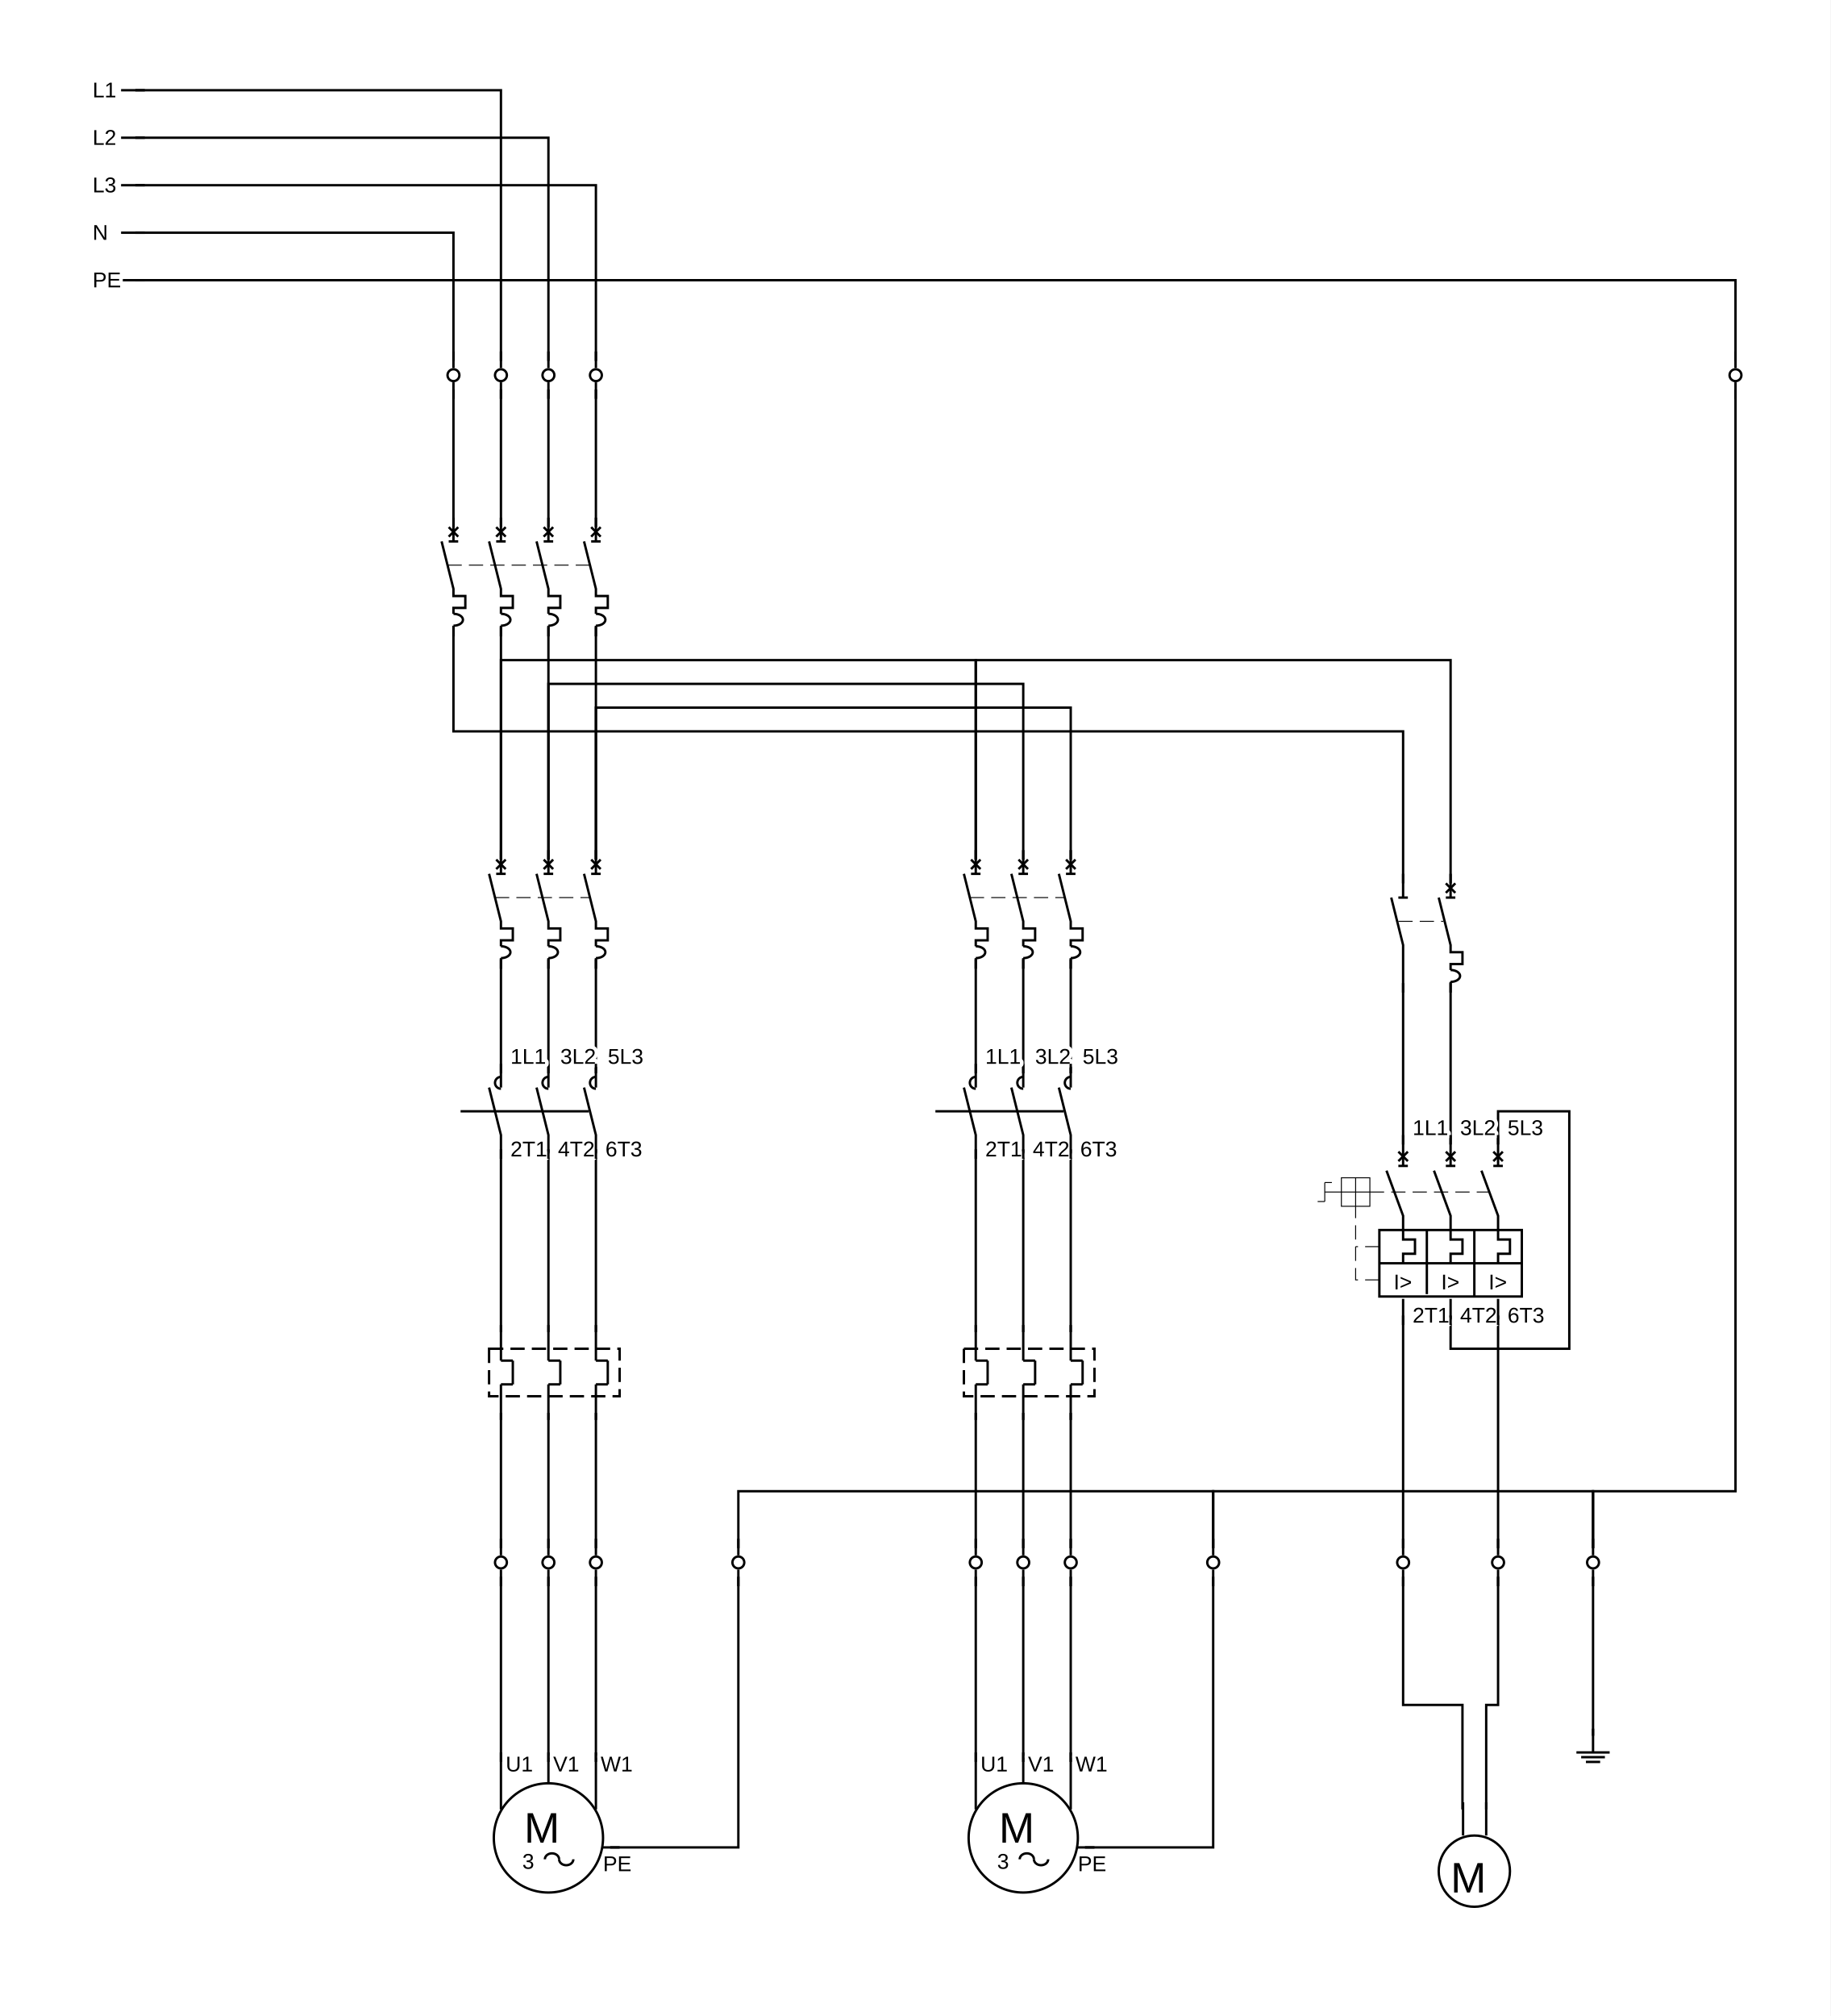
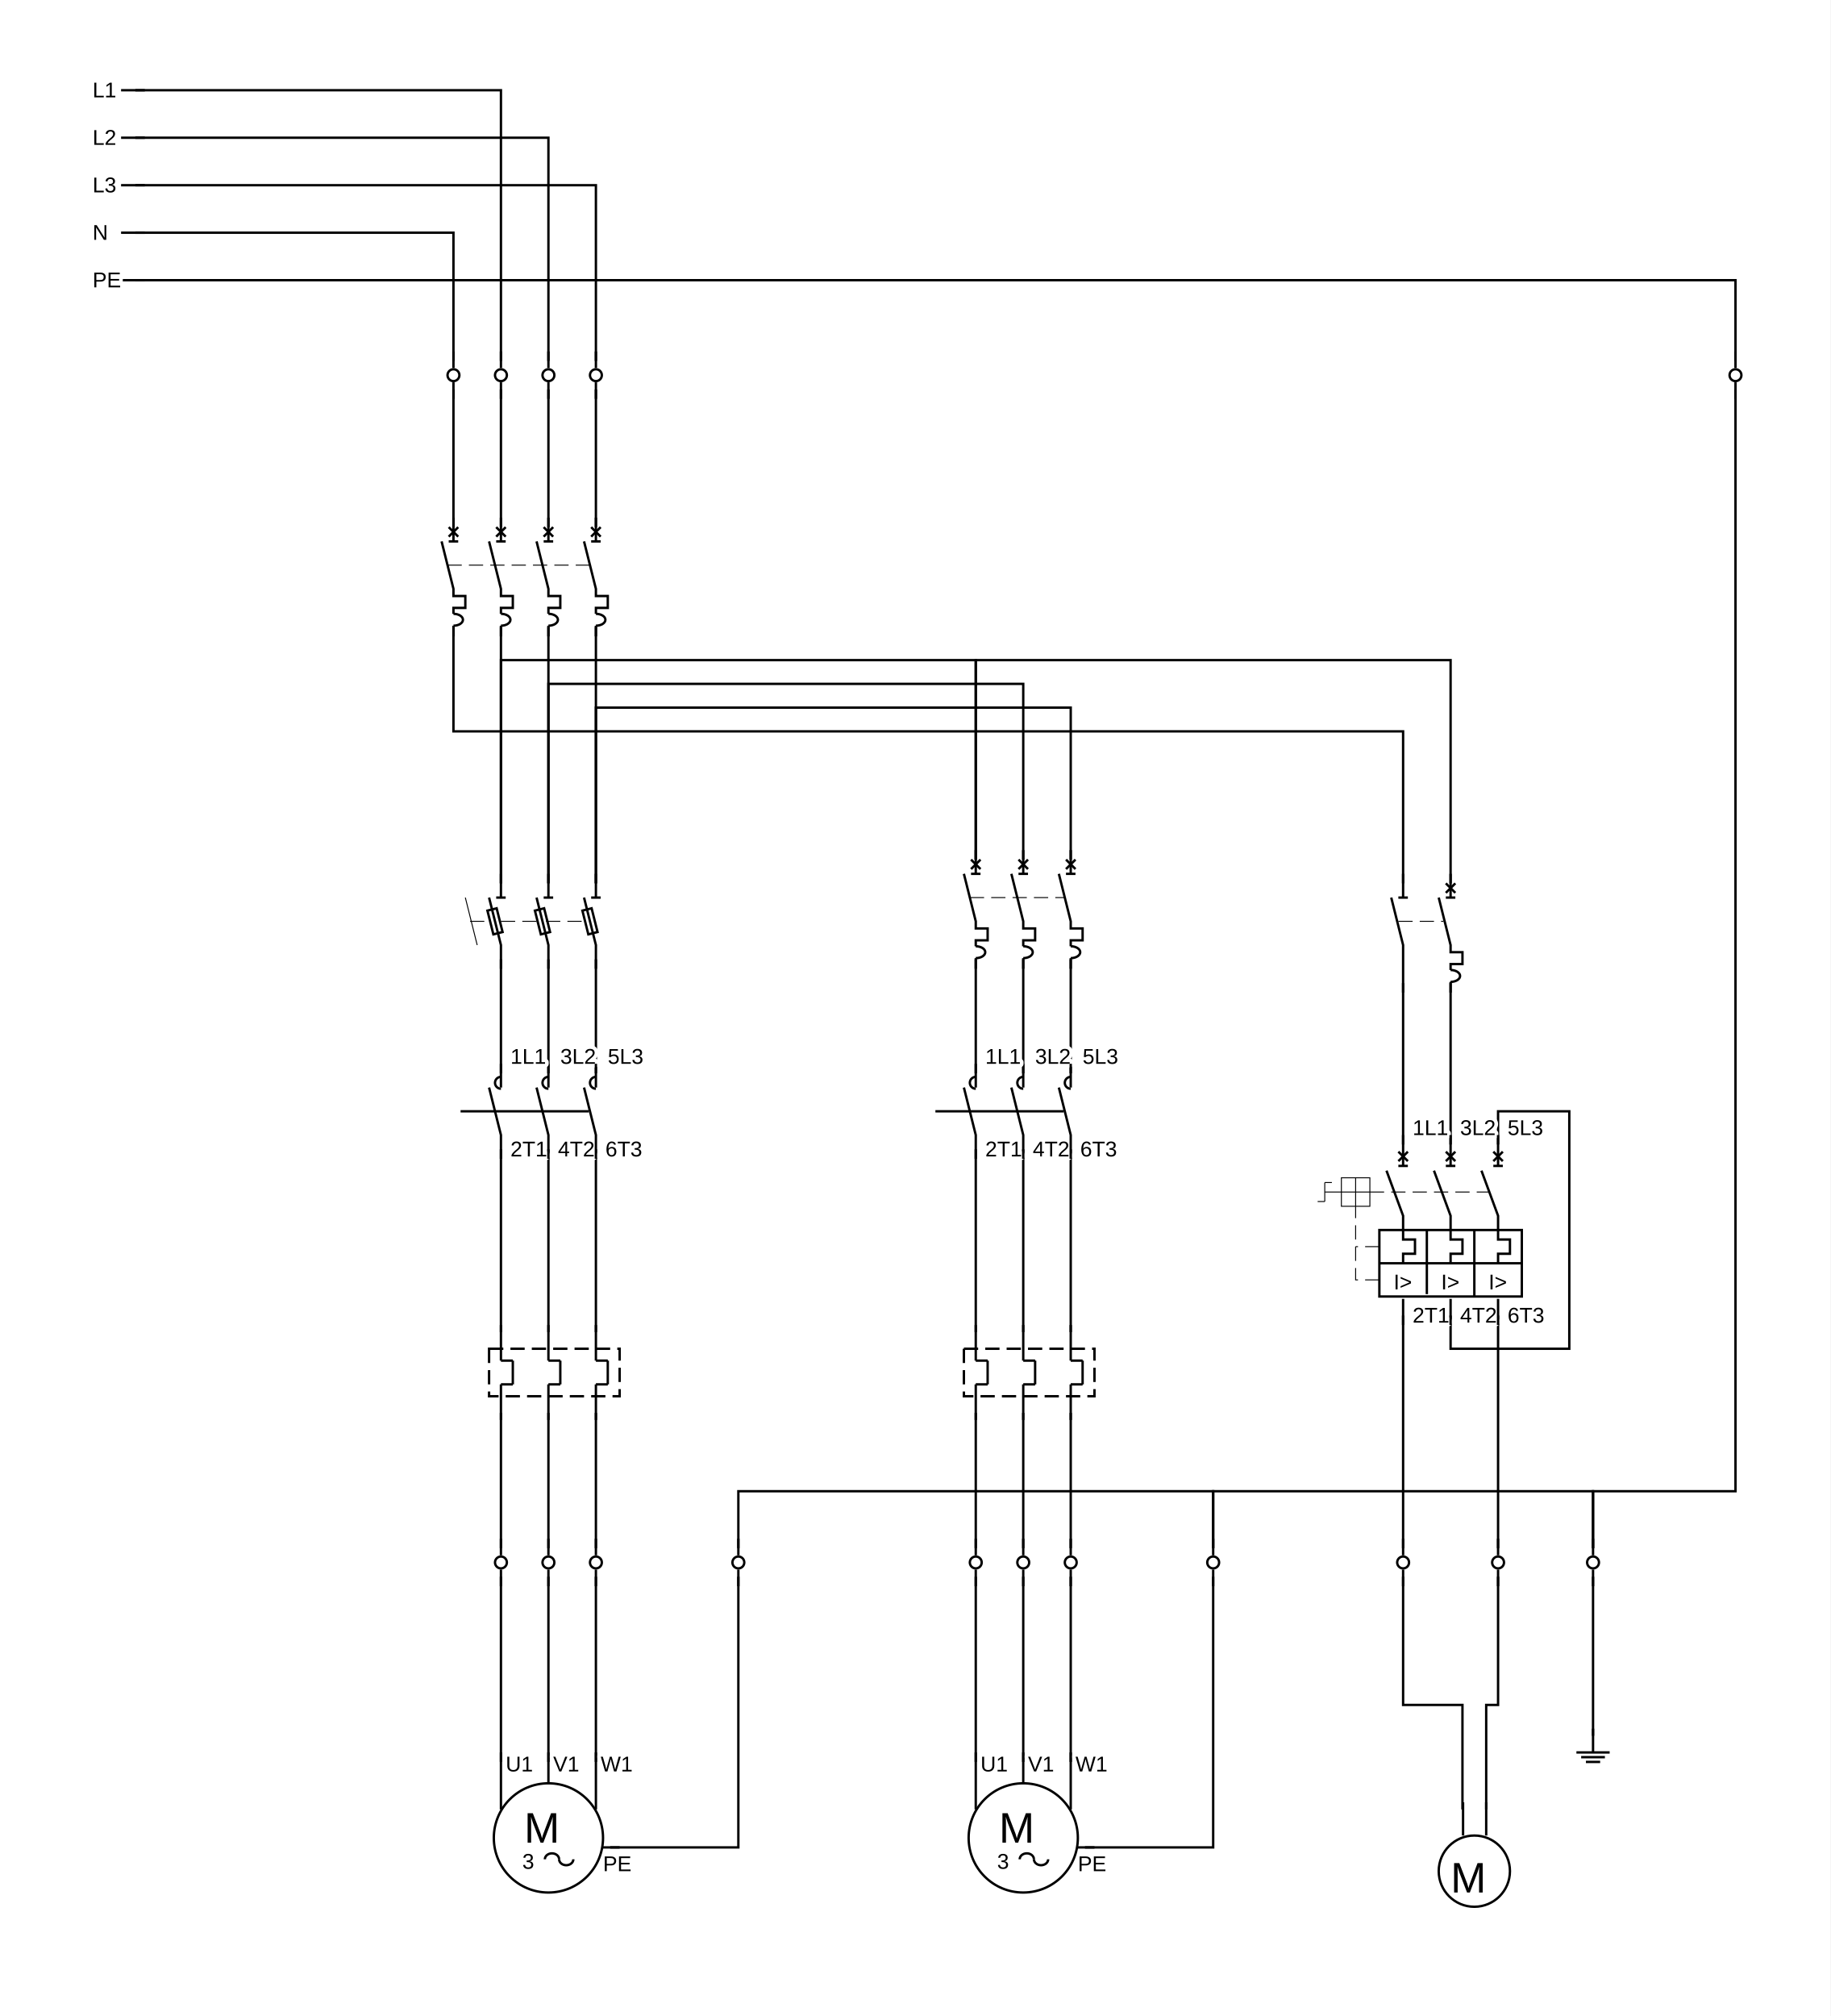
<svg xmlns="http://www.w3.org/2000/svg" viewBox="89.0 42.0 771.0 849.0" width="771" height="849">
  <style>*{vector-effect:non-scaling-stroke}</style>
  <rect x="89.0" y="42.0" width="771.0" height="849.0" fill="#ffffff" />
  <g id="conducteurs">
    <polyline points="146.00,80.00 300.00,80.00 300.00,194.00" fill="none" stroke="black" stroke-width="1" />
    <polyline points="146.00,100.00 320.00,100.00 320.00,194.00" fill="none" stroke="black" stroke-width="1" />
    <polyline points="146.00,120.00 340.00,120.00 340.00,194.00" fill="none" stroke="black" stroke-width="1" />
    <polyline points="146.00,140.00 280.00,140.00 280.00,194.00" fill="none" stroke="black" stroke-width="1" />
    <polyline points="146.00,160.00 820.00,160.00 820.00,194.00" fill="none" stroke="black" stroke-width="1" />
    <polyline points="280.00,206.00 280.00,264.00 280.00,264.00" fill="none" stroke="black" stroke-width="1" />
    <polyline points="300.00,206.00 300.00,264.00 300.00,264.00" fill="none" stroke="black" stroke-width="1" />
    <polyline points="320.00,206.00 320.00,264.00 320.00,264.00" fill="none" stroke="black" stroke-width="1" />
    <polyline points="340.00,206.00 340.00,264.00 340.00,264.00" fill="none" stroke="black" stroke-width="1" />
-     <polyline points="300.00,306.00 300.00,404.00 300.00,404.00" fill="none" stroke="black" stroke-width="1" />
-     <polyline points="320.00,306.00 320.00,404.00 320.00,404.00" fill="none" stroke="black" stroke-width="1" />
-     <polyline points="340.00,306.00 340.00,404.00 340.00,404.00" fill="none" stroke="black" stroke-width="1" />
-     <polyline points="300.00,404.00 300.00,320.00 500.00,320.00 500.00,404.00" fill="none" stroke="black" stroke-width="1" />
-     <polyline points="320.00,404.00 320.00,330.00 520.00,330.00 520.00,404.00" fill="none" stroke="black" stroke-width="1" />
-     <polyline points="340.00,404.00 340.00,340.00 540.00,340.00 540.00,404.00" fill="none" stroke="black" stroke-width="1" />
+     <polyline points="300.00,306.00 300.00,414.00 300.00,414.00" fill="none" stroke="black" stroke-width="1" />
+     <polyline points="320.00,306.00 320.00,414.00 320.00,414.00" fill="none" stroke="black" stroke-width="1" />
+     <polyline points="340.00,306.00 340.00,414.00 340.00,414.00" fill="none" stroke="black" stroke-width="1" />
+     <polyline points="300.00,414.00 300.00,320.00 500.00,320.00 500.00,404.00" fill="none" stroke="black" stroke-width="1" />
+     <polyline points="320.00,414.00 320.00,330.00 520.00,330.00 520.00,404.00" fill="none" stroke="black" stroke-width="1" />
+     <polyline points="340.00,414.00 340.00,340.00 540.00,340.00 540.00,404.00" fill="none" stroke="black" stroke-width="1" />
    <polyline points="500.00,404.00 500.00,320.00 700.00,320.00 700.00,414.00" fill="none" stroke="black" stroke-width="1" />
    <polyline points="280.00,306.00 280.00,350.00 680.00,350.00 680.00,414.00" fill="none" stroke="black" stroke-width="1" />
    <polyline points="300.00,446.00 300.00,494.00 300.00,494.00" fill="none" stroke="black" stroke-width="1" />
    <polyline points="320.00,446.00 320.00,494.00 320.00,494.00" fill="none" stroke="black" stroke-width="1" />
    <polyline points="340.00,446.00 340.00,494.00 340.00,494.00" fill="none" stroke="black" stroke-width="1" />
    <polyline points="300.00,526.00 300.00,603.00 300.00,603.00" fill="none" stroke="black" stroke-width="1" />
    <polyline points="320.00,526.00 320.00,603.00 320.00,603.00" fill="none" stroke="black" stroke-width="1" />
    <polyline points="340.00,526.00 340.00,603.00 340.00,603.00" fill="none" stroke="black" stroke-width="1" />
    <polyline points="500.00,446.00 500.00,494.00 500.00,494.00" fill="none" stroke="black" stroke-width="1" />
    <polyline points="520.00,446.00 520.00,494.00 520.00,494.00" fill="none" stroke="black" stroke-width="1" />
    <polyline points="540.00,446.00 540.00,494.00 540.00,494.00" fill="none" stroke="black" stroke-width="1" />
    <polyline points="500.00,526.00 500.00,603.00 500.00,603.00" fill="none" stroke="black" stroke-width="1" />
    <polyline points="520.00,526.00 520.00,603.00 520.00,603.00" fill="none" stroke="black" stroke-width="1" />
    <polyline points="540.00,526.00 540.00,603.00 540.00,603.00" fill="none" stroke="black" stroke-width="1" />
    <polyline points="300.00,637.00 300.00,694.00 300.00,694.00" fill="none" stroke="black" stroke-width="1" />
    <polyline points="320.00,637.00 320.00,694.00 320.00,694.00" fill="none" stroke="black" stroke-width="1" />
    <polyline points="340.00,637.00 340.00,694.00 340.00,694.00" fill="none" stroke="black" stroke-width="1" />
    <polyline points="300.00,706.00 300.00,784.00 300.00,784.00" fill="none" stroke="black" stroke-width="1" />
    <polyline points="320.00,706.00 320.00,784.00 320.00,784.00" fill="none" stroke="black" stroke-width="1" />
    <polyline points="340.00,706.00 340.00,784.00 340.00,784.00" fill="none" stroke="black" stroke-width="1" />
    <polyline points="500.00,637.00 500.00,694.00 500.00,694.00" fill="none" stroke="black" stroke-width="1" />
    <polyline points="520.00,637.00 520.00,694.00 520.00,694.00" fill="none" stroke="black" stroke-width="1" />
    <polyline points="540.00,637.00 540.00,694.00 540.00,694.00" fill="none" stroke="black" stroke-width="1" />
    <polyline points="500.00,706.00 500.00,784.00 500.00,784.00" fill="none" stroke="black" stroke-width="1" />
    <polyline points="520.00,706.00 520.00,784.00 520.00,784.00" fill="none" stroke="black" stroke-width="1" />
    <polyline points="540.00,706.00 540.00,784.00 540.00,784.00" fill="none" stroke="black" stroke-width="1" />
    <polyline points="680.00,456.00 680.00,524.00 680.00,524.00" fill="none" stroke="black" stroke-width="1" />
    <polyline points="700.00,456.00 700.00,524.00 700.00,524.00" fill="none" stroke="black" stroke-width="1" />
    <polyline points="700.00,596.00 700.00,610.00 750.00,610.00 750.00,510.00 720.00,510.00 720.00,524.00" fill="none" stroke="black" stroke-width="1" />
    <polyline points="680.00,596.00 680.00,694.00 680.00,694.00" fill="none" stroke="black" stroke-width="1" />
    <polyline points="720.00,596.00 720.00,694.00 720.00,694.00" fill="none" stroke="black" stroke-width="1" />
    <polyline points="680.00,706.00 680.00,760.00 705.00,760.00 705.00,804.00" fill="none" stroke="black" stroke-width="1" />
    <polyline points="720.00,706.00 720.00,760.00 715.00,760.00 715.00,804.00" fill="none" stroke="black" stroke-width="1" />
    <polyline points="820.00,206.00 820.00,670.00 760.00,670.00 760.00,694.00" fill="none" stroke="black" stroke-width="1" />
    <polyline points="760.00,694.00 760.00,670.00 600.00,670.00 600.00,694.00" fill="none" stroke="black" stroke-width="1" />
    <polyline points="600.00,694.00 600.00,670.00 400.00,670.00 400.00,694.00" fill="none" stroke="black" stroke-width="1" />
    <polyline points="400.00,706.00 400.00,820.00 346.00,820.00" fill="none" stroke="black" stroke-width="1" />
    <polyline points="600.00,706.00 600.00,820.00 546.00,820.00" fill="none" stroke="black" stroke-width="1" />
    <polyline points="760.00,706.00 760.00,773.00 760.00,773.00" fill="none" stroke="black" stroke-width="1" />
  </g>
  <g id="symboles">
    <g class="symbole" data-type="src_3p_pe_n" transform="translate(140.00,120.00)">
      <line x1="0" y1="40" x2="10" y2="40" stroke="black" stroke-width="1" fill="none" />
      <line x1="0" y1="0" x2="10" y2="0" stroke="black" stroke-width="1" fill="none" />
      <text x="-12" y="43" font-family="Arial,sans-serif" font-size="9.0" fill="#000000" stroke="white" stroke-width="3.1" stroke-linejoin="round" paint-order="stroke" transform="rotate(0 -12 43)">PE</text>
      <line x1="0" y1="-20" x2="10" y2="-20" stroke="black" stroke-width="1" fill="none" />
      <line x1="0" y1="20" x2="10" y2="20" stroke="black" stroke-width="1" fill="none" />
      <text x="-12" y="23" font-family="Arial,sans-serif" font-size="9.0" fill="#000000" stroke="white" stroke-width="3.1" stroke-linejoin="round" paint-order="stroke" transform="rotate(0 -12 23)">N</text>
      <text x="-12" y="3" font-family="Arial,sans-serif" font-size="9.0" fill="#000000" stroke="white" stroke-width="3.1" stroke-linejoin="round" paint-order="stroke" transform="rotate(0 -12 3)">L3</text>
      <text x="-12" y="-17" font-family="Arial,sans-serif" font-size="9.0" fill="#000000" stroke="white" stroke-width="3.1" stroke-linejoin="round" paint-order="stroke" transform="rotate(0 -12 -17)">L2</text>
      <text x="-12" y="-37" font-family="Arial,sans-serif" font-size="9.0" fill="#000000" stroke="white" stroke-width="3.1" stroke-linejoin="round" paint-order="stroke" transform="rotate(0 -12 -37)">L1</text>
      <line x1="0" y1="-40" x2="10" y2="-40" stroke="black" stroke-width="1" fill="none" />
    </g>
    <g class="symbole" data-type="borne_continuite" transform="translate(280.00,200.00)">
      <line x1="0" y1="10" x2="0" y2="3" stroke="black" stroke-width="1" fill="none" />
      <line x1="0" y1="-10" x2="0" y2="-3" stroke="black" stroke-width="1" fill="none" />
      <ellipse cx="0.00" cy="0.00" rx="2.50" ry="2.50" stroke="black" stroke-width="1" fill="none" />
    </g>
    <g class="symbole" data-type="borne_continuite" transform="translate(300.00,200.00)">
      <line x1="0" y1="10" x2="0" y2="3" stroke="black" stroke-width="1" fill="none" />
      <line x1="0" y1="-10" x2="0" y2="-3" stroke="black" stroke-width="1" fill="none" />
      <ellipse cx="0.00" cy="0.00" rx="2.50" ry="2.50" stroke="black" stroke-width="1" fill="none" />
    </g>
    <g class="symbole" data-type="borne_continuite" transform="translate(320.00,200.00)">
      <line x1="0" y1="10" x2="0" y2="3" stroke="black" stroke-width="1" fill="none" />
      <line x1="0" y1="-10" x2="0" y2="-3" stroke="black" stroke-width="1" fill="none" />
      <ellipse cx="0.00" cy="0.00" rx="2.50" ry="2.50" stroke="black" stroke-width="1" fill="none" />
    </g>
    <g class="symbole" data-type="borne_continuite" transform="translate(340.00,200.00)">
      <line x1="0" y1="10" x2="0" y2="3" stroke="black" stroke-width="1" fill="none" />
      <line x1="0" y1="-10" x2="0" y2="-3" stroke="black" stroke-width="1" fill="none" />
      <ellipse cx="0.00" cy="0.00" rx="2.50" ry="2.50" stroke="black" stroke-width="1" fill="none" />
    </g>
    <g class="symbole" data-type="borne_continuite" transform="translate(820.00,200.00)">
      <line x1="0" y1="10" x2="0" y2="3" stroke="black" stroke-width="1" fill="none" />
      <line x1="0" y1="-10" x2="0" y2="-3" stroke="black" stroke-width="1" fill="none" />
      <ellipse cx="0.00" cy="0.00" rx="2.50" ry="2.50" stroke="black" stroke-width="1" fill="none" />
    </g>
    <g class="symbole" data-type="disjonct-m_4fn" transform="translate(310.00,290.00)">
      <line x1="-30" y1="15.5" x2="-30" y2="20" stroke="black" stroke-width="1" fill="none" />
      <line x1="30" y1="15.5" x2="30" y2="20" stroke="black" stroke-width="1" fill="none" />
      <line x1="-10" y1="15.5" x2="-10" y2="20" stroke="black" stroke-width="1" fill="none" />
      <path d="M -30.00,15.50 A 4.00,2.50 0 0 0 -30.00,10.50" stroke="black" stroke-width="1" fill="none" />
      <path d="M -10.00,15.50 A 4.00,2.50 0 0 0 -10.00,10.50" stroke="black" stroke-width="1" fill="none" />
      <path d="M 30.00,15.50 A 4.00,2.50 0 0 0 30.00,10.50" stroke="black" stroke-width="1" fill="none" />
      <polyline points="-30,10.5 -30,8 -25,8 -25,3 -30,3 -30,0 -35,-20" stroke="black" stroke-width="1" fill="none" />
      <polyline points="-10,10.5 -10,8 -5,8 -5,3 -10,3 -10,0 -15,-20" stroke="black" stroke-width="1" fill="none" />
      <polyline points="30,10.5 30,8 35,8 35,3 30,3 30,0 25,-20" stroke="black" stroke-width="1" fill="none" />
      <line x1="10" y1="15.5" x2="10" y2="20" stroke="black" stroke-width="1" fill="none" />
      <path d="M 10.00,15.50 A 4.00,2.50 0 0 0 10.00,10.50" stroke="black" stroke-width="1" fill="none" />
      <line x1="-30" y1="-30" x2="-30" y2="-20" stroke="black" stroke-width="1" fill="none" />
      <line x1="-28" y1="-26" x2="-32" y2="-22" stroke="black" stroke-width="1" fill="none" />
      <line x1="-32" y1="-26" x2="-28" y2="-22" stroke="black" stroke-width="1" fill="none" />
      <line x1="10" y1="-30" x2="10" y2="-20" stroke="black" stroke-width="1" fill="none" />
      <line x1="12" y1="-26" x2="8" y2="-22" stroke="black" stroke-width="1" fill="none" />
      <line x1="8" y1="-26" x2="12" y2="-22" stroke="black" stroke-width="1" fill="none" />
      <line x1="-10" y1="-30" x2="-10" y2="-20" stroke="black" stroke-width="1" fill="none" />
      <line x1="-8" y1="-26" x2="-12" y2="-22" stroke="black" stroke-width="1" fill="none" />
      <line x1="-12" y1="-26" x2="-8" y2="-22" stroke="black" stroke-width="1" fill="none" />
      <line x1="30" y1="-30" x2="30" y2="-20" stroke="black" stroke-width="1" fill="none" />
      <line x1="32" y1="-26" x2="28" y2="-22" stroke="black" stroke-width="1" fill="none" />
      <line x1="28" y1="-26" x2="32" y2="-22" stroke="black" stroke-width="1" fill="none" />
      <line x1="-32.5" y1="-10" x2="27.5" y2="-10" stroke="black" stroke-width="0.4" fill="none" stroke-dasharray="6 3" />
      <polyline points="10,10.5 10,8 15,8 15,3 10,3 10,0 5,-20" stroke="black" stroke-width="1" fill="none" />
      <line x1="-32" y1="-20" x2="-28" y2="-20" stroke="black" stroke-width="1" fill="none" />
      <line x1="-12" y1="-20" x2="-8" y2="-20" stroke="black" stroke-width="1" fill="none" />
      <line x1="8" y1="-20" x2="12" y2="-20" stroke="black" stroke-width="1" fill="none" />
      <line x1="28" y1="-20" x2="32" y2="-20" stroke="black" stroke-width="1" fill="none" />
    </g>
-     <g class="symbole" data-type="disjonct-m_3f" transform="translate(320.00,430.00)">
-       <line x1="-20" y1="15.5" x2="-20" y2="20" stroke="black" stroke-width="1" fill="none" />
-       <line x1="0" y1="15.5" x2="0" y2="20" stroke="black" stroke-width="1" fill="none" />
-       <path d="M -20.00,15.50 A 4.00,2.50 0 0 0 -20.00,10.50" stroke="black" stroke-width="1" fill="none" />
-       <path d="M -0.00,15.50 A 4.00,2.50 0 0 0 0.00,10.50" stroke="black" stroke-width="1" fill="none" />
-       <polyline points="-20,10.5 -20,8 -15,8 -15,3 -20,3 -20,0 -25,-20" stroke="black" stroke-width="1" fill="none" />
-       <polyline points="0,10.5 0,8 5,8 5,3 0,3 0,0 -5,-20" stroke="black" stroke-width="1" fill="none" />
-       <line x1="20" y1="15.5" x2="20" y2="20" stroke="black" stroke-width="1" fill="none" />
-       <path d="M 20.00,15.50 A 4.00,2.50 0 0 0 20.00,10.50" stroke="black" stroke-width="1" fill="none" />
-       <line x1="-20" y1="-30" x2="-20" y2="-20" stroke="black" stroke-width="1" fill="none" />
-       <line x1="-18" y1="-26" x2="-22" y2="-22" stroke="black" stroke-width="1" fill="none" />
-       <line x1="-22" y1="-26" x2="-18" y2="-22" stroke="black" stroke-width="1" fill="none" />
-       <line x1="20" y1="-30" x2="20" y2="-20" stroke="black" stroke-width="1" fill="none" />
-       <line x1="22" y1="-26" x2="18" y2="-22" stroke="black" stroke-width="1" fill="none" />
-       <line x1="18" y1="-26" x2="22" y2="-22" stroke="black" stroke-width="1" fill="none" />
-       <line x1="0" y1="-30" x2="0" y2="-20" stroke="black" stroke-width="1" fill="none" />
-       <line x1="2" y1="-26" x2="-2" y2="-22" stroke="black" stroke-width="1" fill="none" />
-       <line x1="-2" y1="-26" x2="2" y2="-22" stroke="black" stroke-width="1" fill="none" />
-       <line x1="-22.5" y1="-10" x2="17.5" y2="-10" stroke="black" stroke-width="0.4" fill="none" stroke-dasharray="6 3" />
-       <polyline points="20,10.5 20,8 25,8 25,3 20,3 20,0 15,-20" stroke="black" stroke-width="1" fill="none" />
-       <line x1="-22" y1="-20" x2="-18" y2="-20" stroke="black" stroke-width="1" fill="none" />
-       <line x1="-2" y1="-20" x2="2" y2="-20" stroke="black" stroke-width="1" fill="none" />
-       <line x1="18" y1="-20" x2="22" y2="-20" stroke="black" stroke-width="1" fill="none" />
+     <g class="symbole" data-type="sectionneur_3_fusibles" transform="translate(320.00,430.00)">
+       <line x1="-33" y1="0" x2="-26" y2="0" stroke="black" stroke-width="0.4" fill="none" stroke-dasharray="6 3" />
+       <line x1="-35" y1="-10" x2="-30" y2="10" stroke="black" stroke-width="0.4" fill="none" />
+       <polyline points="-5,-10 0,10 0,20" stroke="black" stroke-width="1" fill="none" />
+       <polygon points="-5.69,-4.51 -3.19,5.49 0.69,4.51 -1.81,-5.49" stroke="black" stroke-width="1" fill="none" />
+       <polyline points="-25,-10 -20,10 -20,20" stroke="black" stroke-width="1" fill="none" />
+       <line x1="0" y1="-20" x2="0" y2="-10" stroke="black" stroke-width="1" fill="none" />
+       <polyline points="15,-10 20,10 20,20" stroke="black" stroke-width="1" fill="none" />
+       <line x1="2" y1="-10" x2="-2" y2="-10" stroke="black" stroke-width="1" fill="none" />
+       <polygon points="14.31,-4.51 16.81,5.49 20.69,4.51 18.19,-5.49" stroke="black" stroke-width="1" fill="none" />
+       <line x1="18" y1="-10" x2="22" y2="-10" stroke="black" stroke-width="1" fill="none" />
+       <line x1="20" y1="-20" x2="20" y2="-10" stroke="black" stroke-width="1" fill="none" />
+       <polygon points="-25.69,-4.51 -23.19,5.49 -19.31,4.51 -21.81,-5.49" stroke="black" stroke-width="1" fill="none" />
+       <line x1="-20" y1="-20" x2="-20" y2="-10" stroke="black" stroke-width="1" fill="none" />
+       <line x1="-18" y1="-10" x2="-22" y2="-10" stroke="black" stroke-width="1" fill="none" />
+       <line x1="-20" y1="0" x2="-5" y2="0" stroke="black" stroke-width="0.4" fill="none" stroke-dasharray="6 3" />
+       <line x1="-1" y1="0" x2="15" y2="0" stroke="black" stroke-width="0.4" fill="none" stroke-dasharray="6 3" />
    </g>
    <g class="symbole" data-type="disjonct-m_3f" transform="translate(520.00,430.00)">
      <line x1="-20" y1="15.5" x2="-20" y2="20" stroke="black" stroke-width="1" fill="none" />
      <line x1="0" y1="15.5" x2="0" y2="20" stroke="black" stroke-width="1" fill="none" />
      <path d="M -20.00,15.50 A 4.00,2.50 0 0 0 -20.00,10.50" stroke="black" stroke-width="1" fill="none" />
      <path d="M -0.00,15.50 A 4.00,2.50 0 0 0 0.00,10.50" stroke="black" stroke-width="1" fill="none" />
      <polyline points="-20,10.5 -20,8 -15,8 -15,3 -20,3 -20,0 -25,-20" stroke="black" stroke-width="1" fill="none" />
      <polyline points="0,10.5 0,8 5,8 5,3 0,3 0,0 -5,-20" stroke="black" stroke-width="1" fill="none" />
      <line x1="20" y1="15.5" x2="20" y2="20" stroke="black" stroke-width="1" fill="none" />
      <path d="M 20.00,15.50 A 4.00,2.50 0 0 0 20.00,10.50" stroke="black" stroke-width="1" fill="none" />
      <line x1="-20" y1="-30" x2="-20" y2="-20" stroke="black" stroke-width="1" fill="none" />
      <line x1="-18" y1="-26" x2="-22" y2="-22" stroke="black" stroke-width="1" fill="none" />
      <line x1="-22" y1="-26" x2="-18" y2="-22" stroke="black" stroke-width="1" fill="none" />
      <line x1="20" y1="-30" x2="20" y2="-20" stroke="black" stroke-width="1" fill="none" />
      <line x1="22" y1="-26" x2="18" y2="-22" stroke="black" stroke-width="1" fill="none" />
      <line x1="18" y1="-26" x2="22" y2="-22" stroke="black" stroke-width="1" fill="none" />
      <line x1="0" y1="-30" x2="0" y2="-20" stroke="black" stroke-width="1" fill="none" />
      <line x1="2" y1="-26" x2="-2" y2="-22" stroke="black" stroke-width="1" fill="none" />
      <line x1="-2" y1="-26" x2="2" y2="-22" stroke="black" stroke-width="1" fill="none" />
      <line x1="-22.5" y1="-10" x2="17.5" y2="-10" stroke="black" stroke-width="0.4" fill="none" stroke-dasharray="6 3" />
      <polyline points="20,10.5 20,8 25,8 25,3 20,3 20,0 15,-20" stroke="black" stroke-width="1" fill="none" />
      <line x1="-22" y1="-20" x2="-18" y2="-20" stroke="black" stroke-width="1" fill="none" />
      <line x1="-2" y1="-20" x2="2" y2="-20" stroke="black" stroke-width="1" fill="none" />
      <line x1="18" y1="-20" x2="22" y2="-20" stroke="black" stroke-width="1" fill="none" />
    </g>
    <g class="symbole" data-type="com_puiss_3P_inv2" transform="translate(310.00,510.00)">
      <line x1="-27" y1="0" x2="27" y2="0" stroke="black" stroke-width="1" fill="none" />
      <text x="15" y="-20" font-family="Arial,sans-serif" font-size="9.0" fill="#000000" stroke="white" stroke-width="3.1" stroke-linejoin="round" paint-order="stroke" transform="rotate(0 15 -20)">3
L2</text>
      <text x="35" y="-20" font-family="Arial,sans-serif" font-size="9.0" fill="#000000" stroke="white" stroke-width="3.1" stroke-linejoin="round" paint-order="stroke" transform="rotate(0 35 -20)">5
L3</text>
      <text x="14" y="19" font-family="Arial,sans-serif" font-size="9.0" fill="#000000" stroke="white" stroke-width="3.1" stroke-linejoin="round" paint-order="stroke" transform="rotate(0 14 19)">4
T2</text>
      <text x="-6" y="19" font-family="Arial,sans-serif" font-size="9.0" fill="#000000" stroke="white" stroke-width="3.1" stroke-linejoin="round" paint-order="stroke" transform="rotate(0 -6 19)">2
T1</text>
      <text x="34" y="19" font-family="Arial,sans-serif" font-size="9.0" fill="#000000" stroke="white" stroke-width="3.1" stroke-linejoin="round" paint-order="stroke" transform="rotate(0 34 19)">6
T3</text>
      <polyline points="25,-10 30,10 30,20" stroke="black" stroke-width="1" fill="none" />
      <polyline points="-15,-10 -10,10 -10,20" stroke="black" stroke-width="1" fill="none" />
      <polyline points="5,-10 10,10 10,20" stroke="black" stroke-width="1" fill="none" />
      <line x1="-10" y1="-20" x2="-10" y2="-10" stroke="black" stroke-width="1" fill="none" />
      <path d="M -10.00,-14.50 A 2.50,2.50 0 0 0 -10.00,-9.50" stroke="black" stroke-width="1" fill="none" />
      <line x1="10" y1="-20" x2="10" y2="-10" stroke="black" stroke-width="1" fill="none" />
      <path d="M 10.00,-14.50 A 2.50,2.50 0 0 0 10.00,-9.50" stroke="black" stroke-width="1" fill="none" />
      <line x1="30" y1="-20" x2="30" y2="-10" stroke="black" stroke-width="1" fill="none" />
      <path d="M 30.00,-14.50 A 2.50,2.50 0 0 0 30.00,-9.50" stroke="black" stroke-width="1" fill="none" />
      <text x="-6" y="-20" font-family="Arial,sans-serif" font-size="9.0" fill="#000000" stroke="white" stroke-width="3.1" stroke-linejoin="round" paint-order="stroke" transform="rotate(0 -6 -20)">1
L1</text>
    </g>
    <g class="symbole" data-type="com_puiss_3P_inv2" transform="translate(510.00,510.00)">
      <line x1="-27" y1="0" x2="27" y2="0" stroke="black" stroke-width="1" fill="none" />
      <text x="15" y="-20" font-family="Arial,sans-serif" font-size="9.0" fill="#000000" stroke="white" stroke-width="3.1" stroke-linejoin="round" paint-order="stroke" transform="rotate(0 15 -20)">3
L2</text>
      <text x="35" y="-20" font-family="Arial,sans-serif" font-size="9.0" fill="#000000" stroke="white" stroke-width="3.1" stroke-linejoin="round" paint-order="stroke" transform="rotate(0 35 -20)">5
L3</text>
      <text x="14" y="19" font-family="Arial,sans-serif" font-size="9.0" fill="#000000" stroke="white" stroke-width="3.1" stroke-linejoin="round" paint-order="stroke" transform="rotate(0 14 19)">4
T2</text>
      <text x="-6" y="19" font-family="Arial,sans-serif" font-size="9.0" fill="#000000" stroke="white" stroke-width="3.1" stroke-linejoin="round" paint-order="stroke" transform="rotate(0 -6 19)">2
T1</text>
      <text x="34" y="19" font-family="Arial,sans-serif" font-size="9.0" fill="#000000" stroke="white" stroke-width="3.1" stroke-linejoin="round" paint-order="stroke" transform="rotate(0 34 19)">6
T3</text>
      <polyline points="25,-10 30,10 30,20" stroke="black" stroke-width="1" fill="none" />
      <polyline points="-15,-10 -10,10 -10,20" stroke="black" stroke-width="1" fill="none" />
      <polyline points="5,-10 10,10 10,20" stroke="black" stroke-width="1" fill="none" />
      <line x1="-10" y1="-20" x2="-10" y2="-10" stroke="black" stroke-width="1" fill="none" />
      <path d="M -10.00,-14.50 A 2.50,2.50 0 0 0 -10.00,-9.50" stroke="black" stroke-width="1" fill="none" />
      <line x1="10" y1="-20" x2="10" y2="-10" stroke="black" stroke-width="1" fill="none" />
      <path d="M 10.00,-14.50 A 2.50,2.50 0 0 0 10.00,-9.50" stroke="black" stroke-width="1" fill="none" />
      <line x1="30" y1="-20" x2="30" y2="-10" stroke="black" stroke-width="1" fill="none" />
      <path d="M 30.00,-14.50 A 2.50,2.50 0 0 0 30.00,-9.50" stroke="black" stroke-width="1" fill="none" />
      <text x="-6" y="-20" font-family="Arial,sans-serif" font-size="9.0" fill="#000000" stroke="white" stroke-width="3.1" stroke-linejoin="round" paint-order="stroke" transform="rotate(0 -6 -20)">1
L1</text>
    </g>
    <g class="symbole" data-type="relais_therm4_1_wide" transform="translate(300.00,620.00)">
      <rect x="-5" y="-10" width="55" height="20" rx="0" ry="0" stroke="black" stroke-width="1" fill="none" stroke-dasharray="6 3" />
      <line x1="0" y1="-20" x2="0" y2="-5" stroke="black" stroke-width="1" fill="none" />
      <line x1="0" y1="5" x2="0" y2="20" stroke="black" stroke-width="1" fill="none" />
      <line x1="5" y1="-5" x2="5" y2="5" stroke="black" stroke-width="1" fill="none" />
      <line x1="0" y1="-5" x2="5" y2="-5" stroke="black" stroke-width="1" fill="none" />
      <line x1="0" y1="5" x2="5" y2="5" stroke="black" stroke-width="1" fill="none" />
      <line x1="40" y1="-20" x2="40" y2="-5" stroke="black" stroke-width="1" fill="none" />
      <line x1="40" y1="5" x2="40" y2="20" stroke="black" stroke-width="1" fill="none" />
      <line x1="45" y1="-5" x2="45" y2="5" stroke="black" stroke-width="1" fill="none" />
      <line x1="40" y1="-5" x2="45" y2="-5" stroke="black" stroke-width="1" fill="none" />
      <line x1="40" y1="5" x2="45" y2="5" stroke="black" stroke-width="1" fill="none" />
      <line x1="20" y1="-20" x2="20" y2="-5" stroke="black" stroke-width="1" fill="none" />
      <line x1="20" y1="5" x2="20" y2="20" stroke="black" stroke-width="1" fill="none" />
      <line x1="25" y1="-5" x2="25" y2="5" stroke="black" stroke-width="1" fill="none" />
      <line x1="20" y1="-5" x2="25" y2="-5" stroke="black" stroke-width="1" fill="none" />
      <line x1="20" y1="5" x2="25" y2="5" stroke="black" stroke-width="1" fill="none" />
    </g>
    <g class="symbole" data-type="relais_therm4_1_wide" transform="translate(500.00,620.00)">
      <rect x="-5" y="-10" width="55" height="20" rx="0" ry="0" stroke="black" stroke-width="1" fill="none" stroke-dasharray="6 3" />
      <line x1="0" y1="-20" x2="0" y2="-5" stroke="black" stroke-width="1" fill="none" />
      <line x1="0" y1="5" x2="0" y2="20" stroke="black" stroke-width="1" fill="none" />
      <line x1="5" y1="-5" x2="5" y2="5" stroke="black" stroke-width="1" fill="none" />
      <line x1="0" y1="-5" x2="5" y2="-5" stroke="black" stroke-width="1" fill="none" />
      <line x1="0" y1="5" x2="5" y2="5" stroke="black" stroke-width="1" fill="none" />
      <line x1="40" y1="-20" x2="40" y2="-5" stroke="black" stroke-width="1" fill="none" />
      <line x1="40" y1="5" x2="40" y2="20" stroke="black" stroke-width="1" fill="none" />
      <line x1="45" y1="-5" x2="45" y2="5" stroke="black" stroke-width="1" fill="none" />
      <line x1="40" y1="-5" x2="45" y2="-5" stroke="black" stroke-width="1" fill="none" />
      <line x1="40" y1="5" x2="45" y2="5" stroke="black" stroke-width="1" fill="none" />
      <line x1="20" y1="-20" x2="20" y2="-5" stroke="black" stroke-width="1" fill="none" />
      <line x1="20" y1="5" x2="20" y2="20" stroke="black" stroke-width="1" fill="none" />
      <line x1="25" y1="-5" x2="25" y2="5" stroke="black" stroke-width="1" fill="none" />
      <line x1="20" y1="-5" x2="25" y2="-5" stroke="black" stroke-width="1" fill="none" />
      <line x1="20" y1="5" x2="25" y2="5" stroke="black" stroke-width="1" fill="none" />
    </g>
    <g class="symbole" data-type="disjonct-m_1fn" transform="translate(690.00,440.00)">
      <line x1="10" y1="15.5" x2="10" y2="20" stroke="black" stroke-width="1" fill="none" />
      <line x1="8" y1="-20" x2="12" y2="-20" stroke="black" stroke-width="1" fill="none" />
      <line x1="-12" y1="-10" x2="7" y2="-10" stroke="black" stroke-width="0.4" fill="none" stroke-dasharray="6 3" />
      <path d="M 10.00,15.50 A 4.00,2.50 0 0 0 10.00,10.50" stroke="black" stroke-width="1" fill="none" />
      <polyline points="-10,20 -10,0 -15,-20" stroke="black" stroke-width="1" fill="none" />
      <polyline points="10,10.5 10,8 15,8 15,3 10,3 10,0 5,-20" stroke="black" stroke-width="1" fill="none" />
      <line x1="10" y1="-30" x2="10" y2="-20" stroke="black" stroke-width="1" fill="none" />
      <line x1="12" y1="-26" x2="8" y2="-22" stroke="black" stroke-width="1" fill="none" />
      <line x1="8" y1="-26" x2="12" y2="-22" stroke="black" stroke-width="1" fill="none" />
      <line x1="-10" y1="-30" x2="-10" y2="-20" stroke="black" stroke-width="1" fill="none" />
      <line x1="-12" y1="-20" x2="-8" y2="-20" stroke="black" stroke-width="1" fill="none" />
    </g>
    <g class="symbole" data-type="gv2p" transform="translate(700.00,560.00)">
      <line x1="-56" y1="-12" x2="-53" y2="-12" stroke="black" stroke-width="0.4" fill="none" />
      <polyline points="20,14 20,10 25,10 25,4 20,4 20,-6 13,-25" stroke="black" stroke-width="1" fill="none" />
      <polyline points="0,14 0,10 5,10 5,4 0,4 0,-6 -7,-25" stroke="black" stroke-width="1" fill="none" />
      <text x="16" y="25" font-family="Arial,sans-serif" font-size="9.0" fill="#000000" stroke="white" stroke-width="3.1" stroke-linejoin="round" paint-order="stroke" transform="rotate(0 16 25)">I&gt;</text>
      <text x="24" y="-40" font-family="Arial,sans-serif" font-size="9.0" fill="#000000" stroke="white" stroke-width="3.1" stroke-linejoin="round" paint-order="stroke" transform="rotate(0 24 -40)">5
L3</text>
      <text x="4" y="-40" font-family="Arial,sans-serif" font-size="9.0" fill="#000000" stroke="white" stroke-width="3.1" stroke-linejoin="round" paint-order="stroke" transform="rotate(0 4 -40)">3
L2</text>
      <text x="4" y="39" font-family="Arial,sans-serif" font-size="9.0" fill="#000000" stroke="white" stroke-width="3.1" stroke-linejoin="round" paint-order="stroke" transform="rotate(0 4 39)">4
T2</text>
      <rect x="-30" y="0" width="60" height="28" rx="0" ry="0" stroke="black" stroke-width="1" fill="none" />
      <text x="24" y="39" font-family="Arial,sans-serif" font-size="9.0" fill="#000000" stroke="white" stroke-width="3.1" stroke-linejoin="round" paint-order="stroke" transform="rotate(0 24 39)">6
T3</text>
      <text x="-16" y="39" font-family="Arial,sans-serif" font-size="9.0" fill="#000000" stroke="white" stroke-width="3.1" stroke-linejoin="round" paint-order="stroke" transform="rotate(0 -16 39)">2
T1</text>
      <text x="-4" y="25" font-family="Arial,sans-serif" font-size="9.0" fill="#000000" stroke="white" stroke-width="3.1" stroke-linejoin="round" paint-order="stroke" transform="rotate(0 -4 25)">I&gt;</text>
      <line x1="-18" y1="-33" x2="-22" y2="-29" stroke="black" stroke-width="1" fill="none" />
      <line x1="-22" y1="-33" x2="-18" y2="-29" stroke="black" stroke-width="1" fill="none" />
      <line x1="2" y1="-33" x2="-2" y2="-29" stroke="black" stroke-width="1" fill="none" />
      <line x1="-2" y1="-33" x2="2" y2="-29" stroke="black" stroke-width="1" fill="none" />
      <line x1="22" y1="-33" x2="18" y2="-29" stroke="black" stroke-width="1" fill="none" />
      <line x1="18" y1="-33" x2="22" y2="-29" stroke="black" stroke-width="1" fill="none" />
      <line x1="-30" y1="14" x2="30" y2="14" stroke="black" stroke-width="1" fill="none" />
      <line x1="-10" y1="0" x2="-10" y2="27" stroke="black" stroke-width="1" fill="none" />
      <line x1="10" y1="0" x2="10" y2="28" stroke="black" stroke-width="1" fill="none" />
      <text x="-24" y="25" font-family="Arial,sans-serif" font-size="9.0" fill="#000000" stroke="white" stroke-width="3.1" stroke-linejoin="round" paint-order="stroke" transform="rotate(0 -24 25)">I&gt;</text>
      <line x1="-20" y1="40" x2="-20" y2="29" stroke="black" stroke-width="1" fill="none" />
      <line x1="0" y1="40" x2="0" y2="29" stroke="black" stroke-width="1" fill="none" />
      <line x1="20" y1="40" x2="20" y2="29" stroke="black" stroke-width="1" fill="none" />
      <text x="-16" y="-40" font-family="Arial,sans-serif" font-size="9.0" fill="#000000" stroke="white" stroke-width="3.1" stroke-linejoin="round" paint-order="stroke" transform="rotate(0 -16 -40)">1
L1</text>
      <polyline points="-20,14 -20,10 -15,10 -15,4 -20,4 -20,-6 -27,-25" stroke="black" stroke-width="1" fill="none" />
      <line x1="-20" y1="-27" x2="-20" y2="-40" stroke="black" stroke-width="1" fill="none" />
      <line x1="0" y1="-27" x2="0" y2="-40" stroke="black" stroke-width="1" fill="none" />
      <line x1="20" y1="-27" x2="20" y2="-40" stroke="black" stroke-width="1" fill="none" />
      <rect x="-46" y="-22" width="12" height="12" rx="0" ry="0" stroke="black" stroke-width="0.4" fill="none" />
      <line x1="-34" y1="-16" x2="-53" y2="-16" stroke="black" stroke-width="0.4" fill="none" />
      <line x1="-53" y1="-20" x2="-53" y2="-12" stroke="black" stroke-width="0.4" fill="none" />
      <line x1="-40" y1="-10" x2="-40" y2="-22" stroke="black" stroke-width="0.4" fill="none" />
      <line x1="-34" y1="-16" x2="16" y2="-16" stroke="black" stroke-width="0.4" fill="none" stroke-dasharray="6 3" />
      <polyline points="-30,21 -40,21 -40,-10" stroke="black" stroke-width="0.4" fill="none" stroke-dasharray="6 3" />
      <line x1="-30" y1="7" x2="-40" y2="7" stroke="black" stroke-width="0.4" fill="none" stroke-dasharray="6 3" />
      <line x1="-53" y1="-20" x2="-50" y2="-20" stroke="black" stroke-width="0.4" fill="none" />
      <line x1="-22" y1="-27" x2="-18" y2="-27" stroke="black" stroke-width="1" fill="none" />
      <line x1="-2" y1="-27" x2="2" y2="-27" stroke="black" stroke-width="1" fill="none" />
      <line x1="18" y1="-27" x2="22" y2="-27" stroke="black" stroke-width="1" fill="none" />
    </g>
    <g class="symbole" data-type="borne_continuite" transform="translate(300.00,700.00)">
      <line x1="0" y1="10" x2="0" y2="3" stroke="black" stroke-width="1" fill="none" />
      <line x1="0" y1="-10" x2="0" y2="-3" stroke="black" stroke-width="1" fill="none" />
      <ellipse cx="0.00" cy="0.00" rx="2.50" ry="2.50" stroke="black" stroke-width="1" fill="none" />
    </g>
    <g class="symbole" data-type="borne_continuite" transform="translate(320.00,700.00)">
      <line x1="0" y1="10" x2="0" y2="3" stroke="black" stroke-width="1" fill="none" />
      <line x1="0" y1="-10" x2="0" y2="-3" stroke="black" stroke-width="1" fill="none" />
      <ellipse cx="0.00" cy="0.00" rx="2.50" ry="2.50" stroke="black" stroke-width="1" fill="none" />
    </g>
    <g class="symbole" data-type="borne_continuite" transform="translate(340.00,700.00)">
      <line x1="0" y1="10" x2="0" y2="3" stroke="black" stroke-width="1" fill="none" />
      <line x1="0" y1="-10" x2="0" y2="-3" stroke="black" stroke-width="1" fill="none" />
      <ellipse cx="0.00" cy="0.00" rx="2.50" ry="2.50" stroke="black" stroke-width="1" fill="none" />
    </g>
    <g class="symbole" data-type="borne_continuite" transform="translate(400.00,700.00)">
      <line x1="0" y1="10" x2="0" y2="3" stroke="black" stroke-width="1" fill="none" />
      <line x1="0" y1="-10" x2="0" y2="-3" stroke="black" stroke-width="1" fill="none" />
      <ellipse cx="0.00" cy="0.00" rx="2.50" ry="2.50" stroke="black" stroke-width="1" fill="none" />
    </g>
    <g class="symbole" data-type="borne_continuite" transform="translate(500.00,700.00)">
      <line x1="0" y1="10" x2="0" y2="3" stroke="black" stroke-width="1" fill="none" />
      <line x1="0" y1="-10" x2="0" y2="-3" stroke="black" stroke-width="1" fill="none" />
      <ellipse cx="0.00" cy="0.00" rx="2.50" ry="2.50" stroke="black" stroke-width="1" fill="none" />
    </g>
    <g class="symbole" data-type="borne_continuite" transform="translate(520.00,700.00)">
      <line x1="0" y1="10" x2="0" y2="3" stroke="black" stroke-width="1" fill="none" />
      <line x1="0" y1="-10" x2="0" y2="-3" stroke="black" stroke-width="1" fill="none" />
      <ellipse cx="0.00" cy="0.00" rx="2.50" ry="2.50" stroke="black" stroke-width="1" fill="none" />
    </g>
    <g class="symbole" data-type="borne_continuite" transform="translate(540.00,700.00)">
      <line x1="0" y1="10" x2="0" y2="3" stroke="black" stroke-width="1" fill="none" />
      <line x1="0" y1="-10" x2="0" y2="-3" stroke="black" stroke-width="1" fill="none" />
      <ellipse cx="0.00" cy="0.00" rx="2.50" ry="2.50" stroke="black" stroke-width="1" fill="none" />
    </g>
    <g class="symbole" data-type="borne_continuite" transform="translate(600.00,700.00)">
      <line x1="0" y1="10" x2="0" y2="3" stroke="black" stroke-width="1" fill="none" />
      <line x1="0" y1="-10" x2="0" y2="-3" stroke="black" stroke-width="1" fill="none" />
      <ellipse cx="0.00" cy="0.00" rx="2.50" ry="2.50" stroke="black" stroke-width="1" fill="none" />
    </g>
    <g class="symbole" data-type="borne_continuite" transform="translate(680.00,700.00)">
      <line x1="0" y1="10" x2="0" y2="3" stroke="black" stroke-width="1" fill="none" />
      <line x1="0" y1="-10" x2="0" y2="-3" stroke="black" stroke-width="1" fill="none" />
      <ellipse cx="0.00" cy="0.00" rx="2.50" ry="2.50" stroke="black" stroke-width="1" fill="none" />
    </g>
    <g class="symbole" data-type="borne_continuite" transform="translate(720.00,700.00)">
      <line x1="0" y1="10" x2="0" y2="3" stroke="black" stroke-width="1" fill="none" />
      <line x1="0" y1="-10" x2="0" y2="-3" stroke="black" stroke-width="1" fill="none" />
      <ellipse cx="0.00" cy="0.00" rx="2.50" ry="2.50" stroke="black" stroke-width="1" fill="none" />
    </g>
    <g class="symbole" data-type="borne_continuite" transform="translate(760.00,700.00)">
      <line x1="0" y1="10" x2="0" y2="3" stroke="black" stroke-width="1" fill="none" />
      <line x1="0" y1="-10" x2="0" y2="-3" stroke="black" stroke-width="1" fill="none" />
      <ellipse cx="0.00" cy="0.00" rx="2.50" ry="2.50" stroke="black" stroke-width="1" fill="none" />
    </g>
    <g class="symbole" data-type="moteur_tri_2" transform="translate(320.00,800.00)">
      <text x="22" y="-12" font-family="Arial,sans-serif" font-size="9.0" fill="#000000" stroke="white" stroke-width="3.1" stroke-linejoin="round" paint-order="stroke" transform="rotate(0 22 -12)">W1</text>
      <text x="2" y="-12" font-family="Arial,sans-serif" font-size="9.0" fill="#000000" stroke="white" stroke-width="3.1" stroke-linejoin="round" paint-order="stroke" transform="rotate(0 2 -12)">V1</text>
      <text x="23" y="30" font-family="Arial,sans-serif" font-size="9.0" fill="#000000" stroke="white" stroke-width="3.1" stroke-linejoin="round" paint-order="stroke" transform="rotate(0 23 30)">PE</text>
      <path d="M 4.50,25.00 A 3.00,2.50 0 0 0 10.50,25.00" stroke="black" stroke-width="1" fill="none" />
      <path d="M 4.50,25.00 A 3.00,2.50 0 0 0 -1.50,25.00" stroke="black" stroke-width="1" fill="none" />
      <text x="-10.25" y="18" font-family="Arial,sans-serif" font-size="18.0" fill="#000000" stroke="white" stroke-width="6.3" stroke-linejoin="round" paint-order="stroke" transform="rotate(0 -10.25 18)">M</text>
      <ellipse cx="0.00" cy="16.00" rx="23.00" ry="23.00" stroke="black" stroke-width="1" fill="none" />
      <line x1="0" y1="-20" x2="0" y2="-7" stroke="black" stroke-width="1" fill="none" />
      <line x1="20" y1="-20" x2="20" y2="4" stroke="black" stroke-width="1" fill="none" />
      <line x1="-20" y1="-20" x2="-20" y2="4" stroke="black" stroke-width="1" fill="none" />
      <text x="-11" y="29" font-family="Arial,sans-serif" font-size="9.0" fill="#000000" stroke="white" stroke-width="3.1" stroke-linejoin="round" paint-order="stroke" transform="rotate(0 -11 29)">3</text>
      <text x="-18" y="-12" font-family="Arial,sans-serif" font-size="9.0" fill="#000000" stroke="white" stroke-width="3.1" stroke-linejoin="round" paint-order="stroke" transform="rotate(0 -18 -12)">U1</text>
      <line x1="23" y1="20" x2="30" y2="20" stroke="black" stroke-width="1" fill="none" />
    </g>
    <g class="symbole" data-type="moteur_tri_2" transform="translate(520.00,800.00)">
      <text x="22" y="-12" font-family="Arial,sans-serif" font-size="9.0" fill="#000000" stroke="white" stroke-width="3.1" stroke-linejoin="round" paint-order="stroke" transform="rotate(0 22 -12)">W1</text>
      <text x="2" y="-12" font-family="Arial,sans-serif" font-size="9.0" fill="#000000" stroke="white" stroke-width="3.1" stroke-linejoin="round" paint-order="stroke" transform="rotate(0 2 -12)">V1</text>
      <text x="23" y="30" font-family="Arial,sans-serif" font-size="9.0" fill="#000000" stroke="white" stroke-width="3.1" stroke-linejoin="round" paint-order="stroke" transform="rotate(0 23 30)">PE</text>
      <path d="M 4.50,25.00 A 3.00,2.50 0 0 0 10.50,25.00" stroke="black" stroke-width="1" fill="none" />
      <path d="M 4.50,25.00 A 3.00,2.50 0 0 0 -1.50,25.00" stroke="black" stroke-width="1" fill="none" />
      <text x="-10.25" y="18" font-family="Arial,sans-serif" font-size="18.0" fill="#000000" stroke="white" stroke-width="6.3" stroke-linejoin="round" paint-order="stroke" transform="rotate(0 -10.25 18)">M</text>
      <ellipse cx="0.00" cy="16.00" rx="23.00" ry="23.00" stroke="black" stroke-width="1" fill="none" />
      <line x1="0" y1="-20" x2="0" y2="-7" stroke="black" stroke-width="1" fill="none" />
      <line x1="20" y1="-20" x2="20" y2="4" stroke="black" stroke-width="1" fill="none" />
      <line x1="-20" y1="-20" x2="-20" y2="4" stroke="black" stroke-width="1" fill="none" />
      <text x="-11" y="29" font-family="Arial,sans-serif" font-size="9.0" fill="#000000" stroke="white" stroke-width="3.1" stroke-linejoin="round" paint-order="stroke" transform="rotate(0 -11 29)">3</text>
      <text x="-18" y="-12" font-family="Arial,sans-serif" font-size="9.0" fill="#000000" stroke="white" stroke-width="3.1" stroke-linejoin="round" paint-order="stroke" transform="rotate(0 -18 -12)">U1</text>
      <line x1="23" y1="20" x2="30" y2="20" stroke="black" stroke-width="1" fill="none" />
    </g>
    <g class="symbole" data-type="moteur_mono" transform="translate(710.00,820.00)">
      <text x="-10" y="19" font-family="Arial,sans-serif" font-size="18.0" fill="#000000" stroke="white" stroke-width="6.3" stroke-linejoin="round" paint-order="stroke" transform="rotate(0 -10 19)">M</text>
      <ellipse cx="0.00" cy="10.00" rx="15.00" ry="15.00" stroke="black" stroke-width="1" fill="none" />
      <line x1="5" y1="-19" x2="5" y2="-5" stroke="black" stroke-width="1" fill="none" />
      <line x1="-4.75" y1="-19" x2="-4.75" y2="-5" stroke="black" stroke-width="1" fill="none" />
    </g>
    <g class="symbole" data-type="terre" transform="translate(760.00,780.00)">
      <line x1="-3" y1="4" x2="3" y2="4" stroke="black" stroke-width="1" fill="none" />
      <line x1="-5" y1="2" x2="5" y2="2" stroke="black" stroke-width="1" fill="none" />
      <line x1="-7" y1="0" x2="7" y2="0" stroke="black" stroke-width="1" fill="none" />
      <line x1="0" y1="-10" x2="0" y2="0" stroke="black" stroke-width="1" fill="none" />
    </g>
  </g>
</svg>
